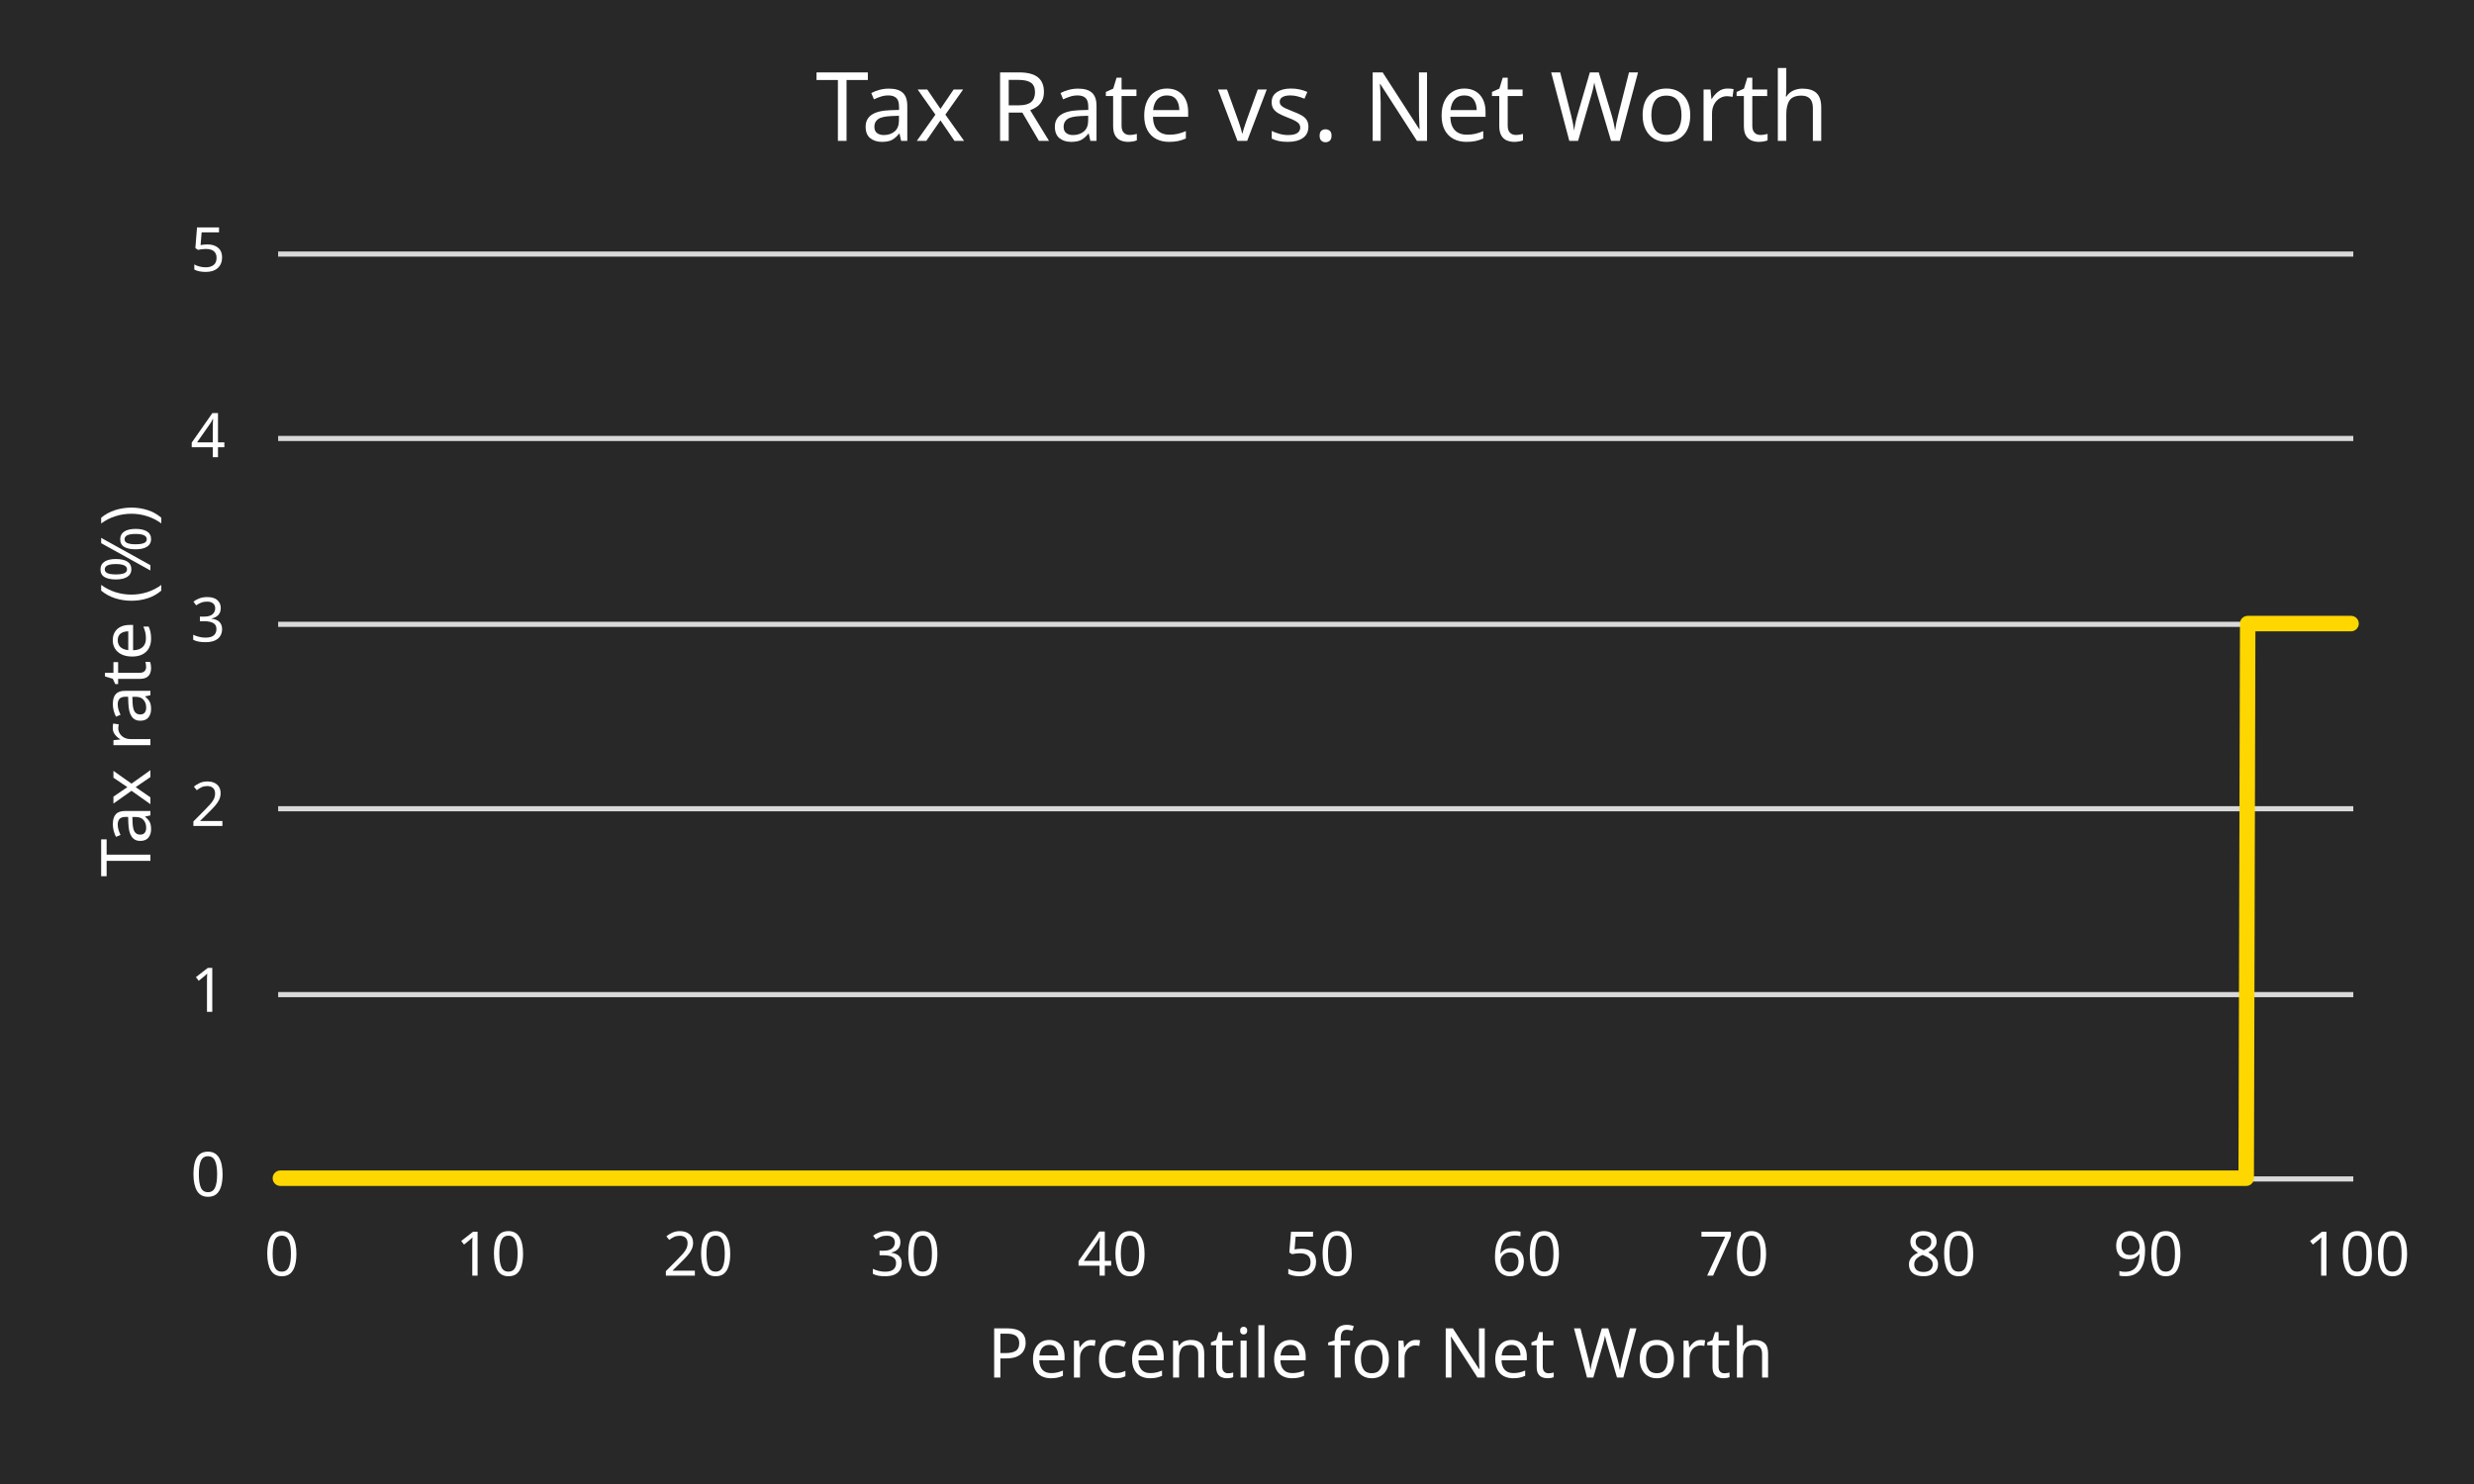
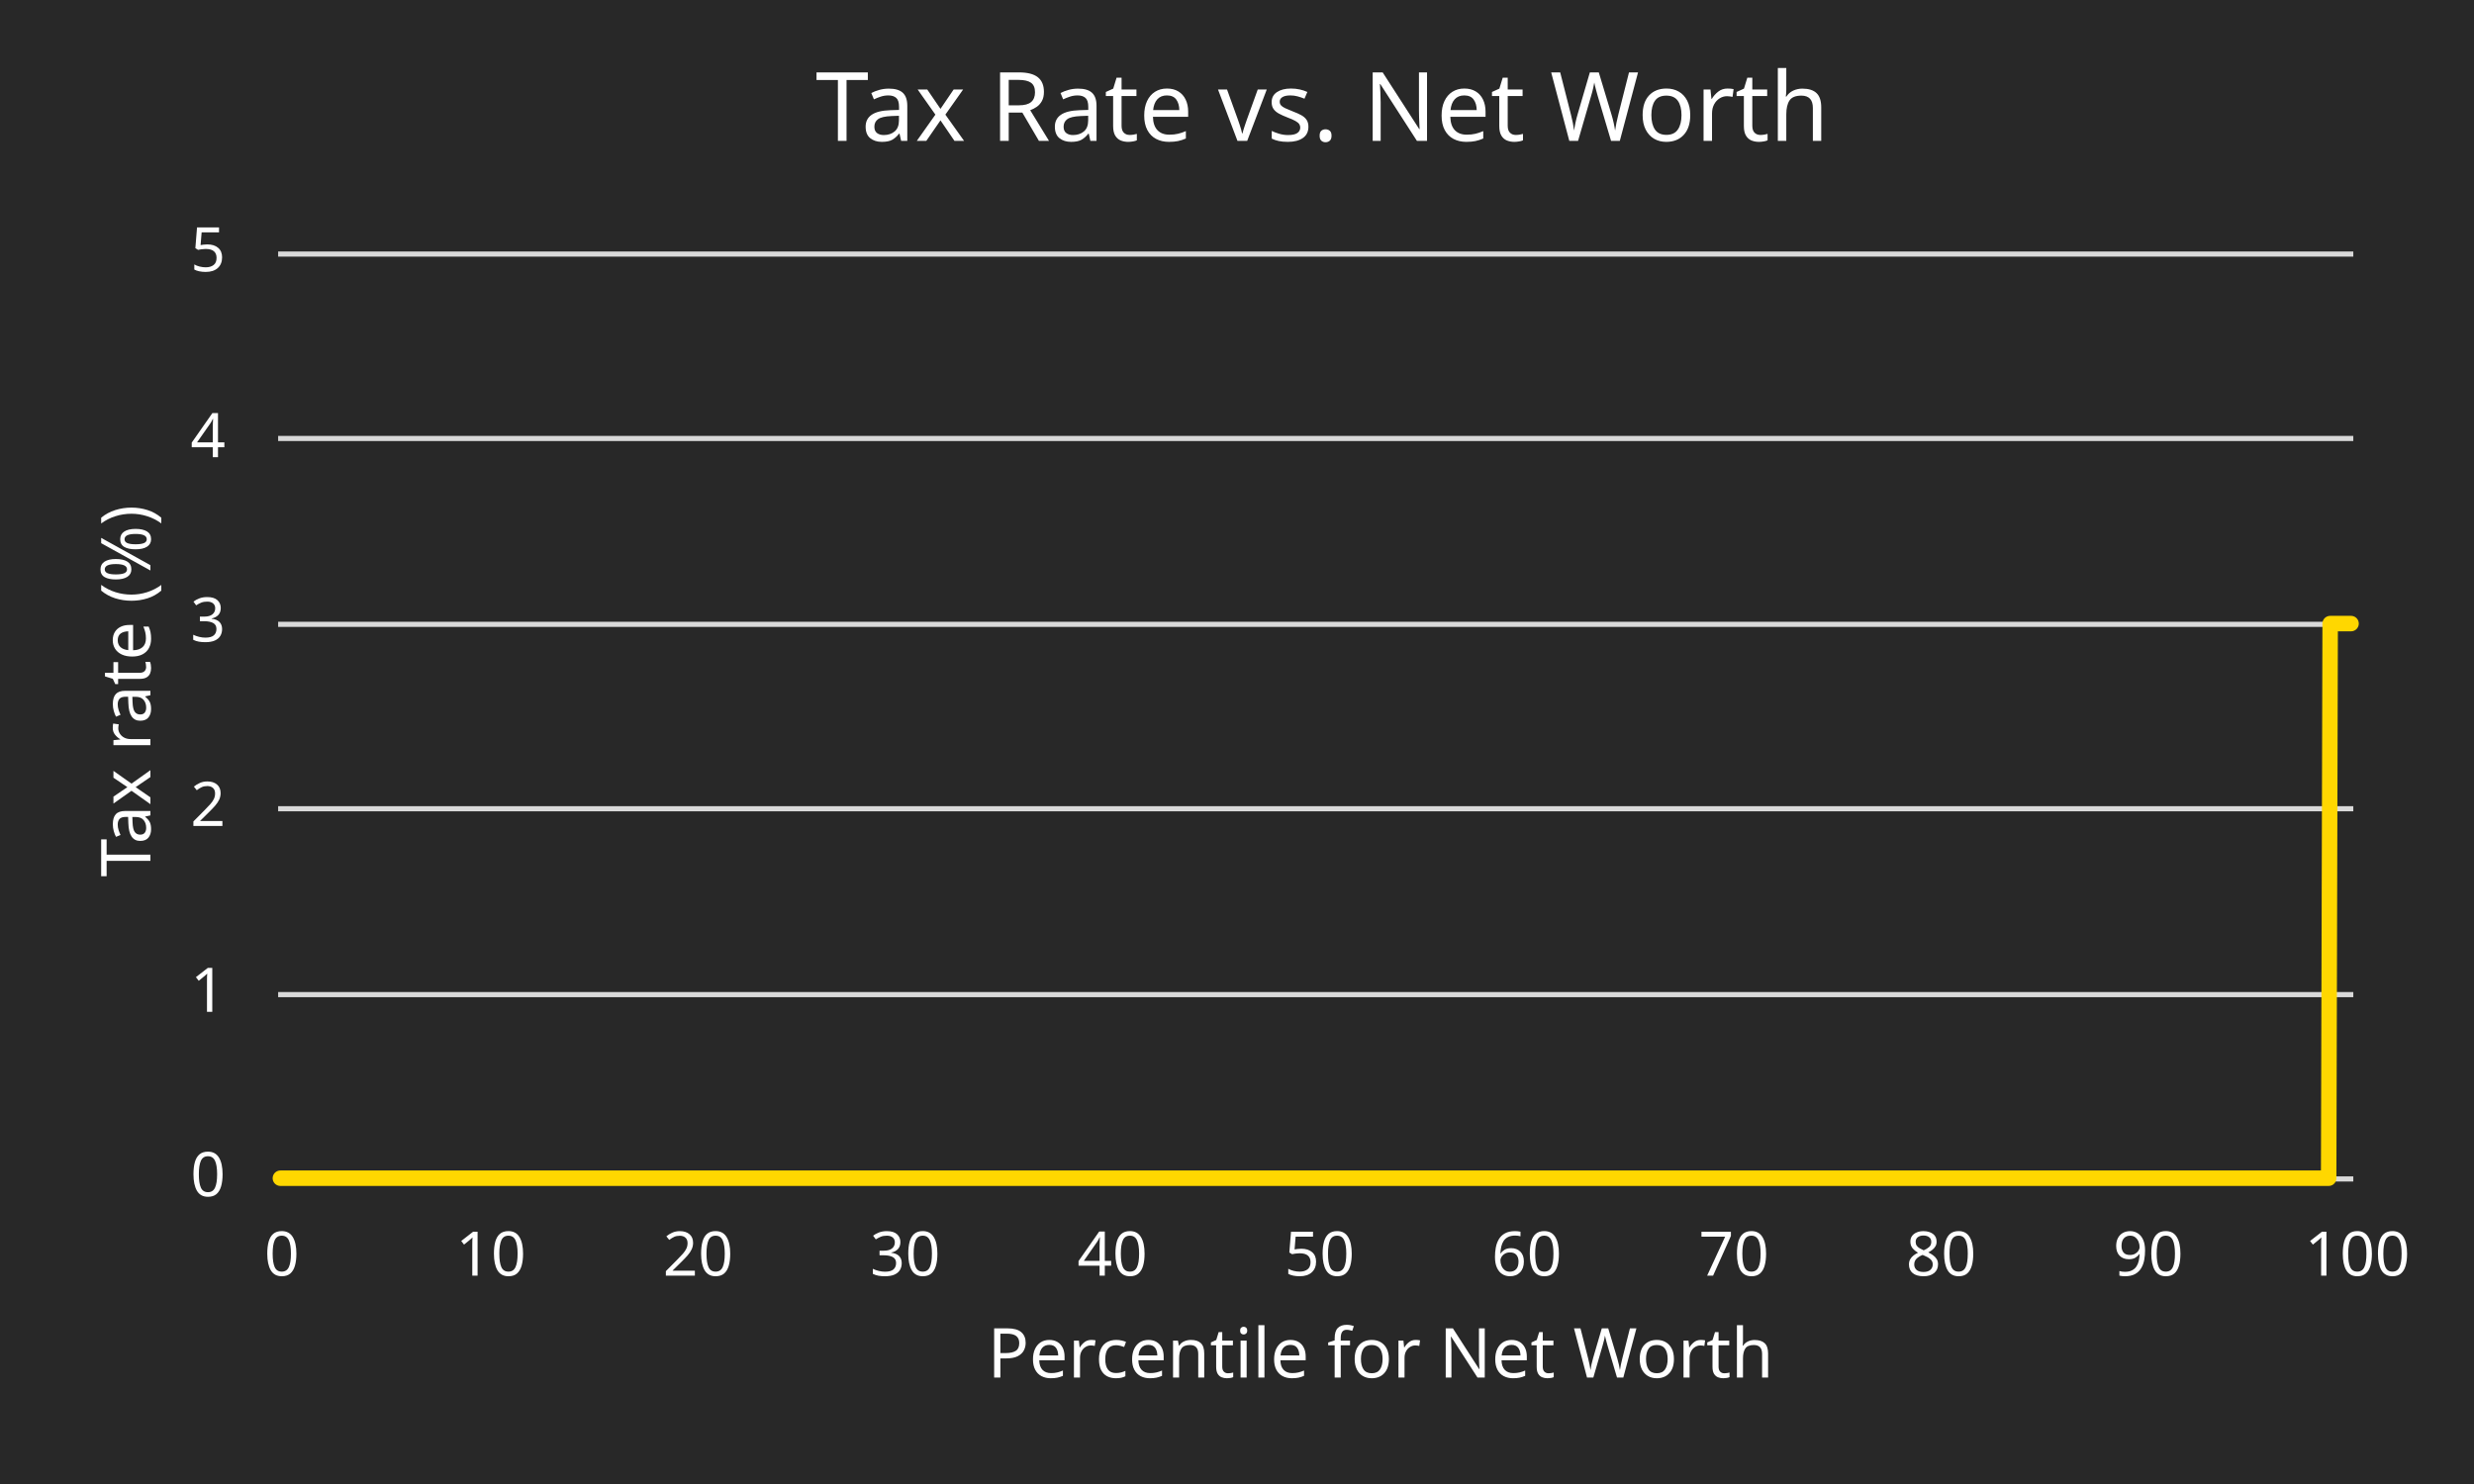
<svg xmlns="http://www.w3.org/2000/svg" width="1650" height="990" xml:space="preserve" overflow="hidden">
  <defs>
    <clipPath id="clip0">
      <rect x="617" y="174" width="1650" height="990" />
    </clipPath>
  </defs>
  <g clip-path="url(#clip0)" transform="translate(-617 -174)">
    <rect x="617" y="174" width="1650" height="990" fill="#282828" />
    <g>
      <path d="M802.5 837.528 2186.5 837.528M802.5 713.524 2186.5 713.524M802.5 590.52 2186.5 590.52M802.5 466.516 2186.5 466.516M802.5 343.5 2186.5 343.5" stroke="#D9D9D9" stroke-width="3.438" stroke-linejoin="round" stroke-miterlimit="10" fill="none" />
    </g>
    <g>
      <path d="M802.5 960.5 2186.5 960.5" stroke="#D9D9D9" stroke-width="3.438" stroke-linejoin="round" stroke-miterlimit="10" fill="none" fill-rule="evenodd" />
    </g>
    <g>
-       <path d="M804 960 805.026 960 806.026 960 808.027 960 809.027 960 811.027 960 812.027 960 813.027 960 815.027 960 816.027 960 817.027 960 819.027 960 820.027 960 822.027 960 823.027 960 824.027 960 826.027 960 827.027 960 829.027 960 830.027 960 831.027 960 833.027 960 834.027 960 835.027 960 837.027 960 838.028 960 840.028 960 841.028 960 842.028 960 844.028 960 845.028 960 846.028 960 848.028 960 849.028 960 851.028 960 852.028 960 853.028 960 855.028 960 856.028 960 858.028 960 859.028 960 860.028 960 862.028 960 863.028 960 864.028 960 866.028 960 867.028 960 869.029 960 870.029 960 871.029 960 873.029 960 874.029 960 876.029 960 877.029 960 878.029 960 880.029 960 881.029 960 882.029 960 884.029 960 885.029 960 887.029 960 888.029 960 889.029 960 891.029 960 892.029 960 893.029 960 895.029 960 896.029 960 898.029 960 899.03 960 900.03 960 902.03 960 903.03 960 905.03 960 906.03 960 907.03 960 909.03 960 910.03 960 911.03 960 913.03 960 914.03 960 916.03 960 917.03 960 918.03 960 920.03 960 921.03 960 922.03 960 924.03 960 925.03 960 927.03 960 928.03 960 929.031 960 931.031 960 932.031 960 934.031 960 935.031 960 936.031 960 938.031 960 939.031 960 940.031 960 942.031 960 943.031 960 945.031 960 946.031 960 947.031 960 949.031 960 950.031 960 951.031 960 953.031 960 954.031 960 956.031 960 957.031 960 958.031 960 960.031 960 961.032 960 963.032 960 964.032 960 965.032 960 967.032 960 968.032 960 969.032 960 971.032 960 972.032 960 974.032 960 975.032 960 976.032 960 978.032 960 979.032 960 981.032 960 982.032 960 983.032 960 985.032 960 986.032 960 987.032 960 989.032 960 990.032 960 992.033 960 993.033 960 994.033 960 996.033 960 997.033 960 998.033 960 1000.03 960 1001.03 960 1003.03 960 1004.03 960 1005.03 960 1007.03 960 1008.03 960 1010.03 960 1011.03 960 1012.03 960 1014.03 960 1015.03 960 1016.03 960 1018.03 960 1019.03 960 1021.03 960 1022.03 960 1023.03 960 1025.03 960 1026.03 960 1027.03 960 1029.03 960 1030.03 960 1032.03 960 1033.03 960 1034.03 960 1036.03 960 1037.03 960 1039.03 960 1040.03 960 1041.03 960 1043.03 960 1044.03 960 1045.03 960 1047.03 960 1048.03 960 1050.03 960 1051.03 960 1052.03 960 1054.03 960 1055.03 960 1057.03 960 1058.03 960 1059.03 960 1061.03 960 1062.03 960 1063.03 960 1065.03 960 1066.04 960 1068.04 960 1069.04 960 1070.04 960 1072.04 960 1073.04 960 1074.04 960 1076.04 960 1077.04 960 1079.04 960 1080.04 960 1081.04 960 1083.04 960 1084.04 960 1086.04 960 1087.04 960 1088.04 960 1090.04 960 1091.04 960 1092.04 960 1094.04 960 1095.04 960 1097.04 960 1098.04 960 1099.04 960 1101.04 960 1102.04 960 1103.04 960 1105.04 960 1106.04 960 1108.04 960 1109.04 960 1110.04 960 1112.04 960 1113.04 960 1115.04 960 1116.04 960 1117.04 960 1119.04 960 1120.04 960 1121.04 960 1123.04 960 1124.04 960 1126.04 960 1127.04 960 1128.04 960 1130.04 960 1131.04 960 1132.04 960 1134.04 960 1135.04 960 1137.04 960 1138.04 960 1139.04 960 1141.04 960 1142.04 960 1144.04 960 1145.04 960 1146.04 960 1148.04 960 1149.04 960 1150.04 960 1152.04 960 1153.04 960 1155.04 960 1156.04 960 1157.04 960 1159.04 960 1160.04 960 1162.04 960 1163.04 960 1164.04 960 1166.04 960 1167.04 960 1168.04 960 1170.04 960 1171.04 960 1173.04 960 1174.04 960 1175.04 960 1177.04 960 1178.04 960 1179.04 960 1181.04 960 1182.04 960 1184.04 960 1185.04 960 1186.04 960 1188.04 960 1189.04 960 1191.04 960 1192.04 960 1193.04 960 1195.04 960 1196.04 960 1197.04 960 1199.04 960 1200.04 960 1202.04 960 1203.04 960 1204.04 960 1206.04 960 1207.04 960 1208.04 960 1210.04 960 1211.04 960 1213.04 960 1214.04 960 1215.04 960 1217.04 960 1218.04 960 1220.04 960 1221.04 960 1222.04 960 1224.04 960 1225.04 960 1226.04 960 1228.04 960 1229.04 960 1231.04 960 1232.04 960 1233.04 960 1235.04 960 1236.04 960 1237.04 960 1239.04 960 1240.04 960 1242.04 960 1243.04 960 1244.04 960 1246.04 960 1247.04 960 1249.04 960 1250.04 960 1251.04 960 1253.04 960 1254.04 960 1255.04 960 1257.04 960 1258.04 960 1260.04 960 1261.04 960 1262.04 960 1264.04 960 1265.04 960 1267.04 960 1268.04 960 1269.04 960 1271.04 960 1272.04 960 1273.04 960 1275.04 960 1276.04 960 1278.04 960 1279.04 960 1280.04 960 1282.04 960 1283.04 960 1284.04 960 1286.04 960 1287.04 960 1289.04 960 1290.04 960 1291.04 960 1293.04 960 1294.04 960 1296.04 960 1297.04 960 1298.04 960 1300.04 960 1301.04 960 1302.04 960 1304.04 960 1305.04 960 1307.04 960 1308.04 960 1309.04 960 1311.04 960 1312.04 960 1313.04 960 1315.04 960 1316.04 960 1318.04 960 1319.04 960 1320.04 960 1322.04 960 1323.04 960 1325.04 960 1326.04 960 1327.04 960 1329.04 960 1330.04 960 1331.04 960 1333.04 960 1334.04 960 1336.04 960 1337.04 960 1338.04 960 1340.04 960 1341.04 960 1343.04 960 1344.04 960 1345.04 960 1347.04 960 1348.04 960 1349.04 960 1351.04 960 1352.04 960 1354.04 960 1355.04 960 1356.04 960 1358.04 960 1359.04 960 1360.04 960 1362.04 960 1363.04 960 1365.04 960 1366.04 960 1367.04 960 1369.04 960 1370.04 960 1372.05 960 1373.05 960 1374.05 960 1376.05 960 1377.05 960 1378.05 960 1380.05 960 1381.05 960 1383.05 960 1384.05 960 1385.05 960 1387.05 960 1388.05 960 1389.05 960 1391.05 960 1392.05 960 1394.05 960 1395.05 960 1396.05 960 1398.05 960 1399.05 960 1401.05 960 1402.05 960 1403.05 960 1405.05 960 1406.05 960 1407.05 960 1409.05 960 1410.05 960 1412.05 960 1413.05 960 1414.05 960 1416.05 960 1417.05 960 1418.05 960 1420.05 960 1421.05 960 1423.05 960 1424.05 960 1425.05 960 1427.05 960 1428.05 960 1430.05 960 1431.05 960 1432.05 960 1434.05 960 1435.05 960 1436.05 960 1438.05 960 1439.05 960 1441.05 960 1442.05 960 1443.05 960 1445.05 960 1446.05 960 1448.05 960 1449.05 960 1450.05 960 1452.05 960 1453.05 960 1454.05 960 1456.05 960 1457.05 960 1459.05 960 1460.05 960 1461.05 960 1463.05 960 1464.05 960 1465.05 960 1467.05 960 1468.05 960 1470.05 960 1471.05 960 1472.05 960 1474.05 960 1475.05 960 1477.05 960 1478.05 960 1479.05 960 1481.05 960 1482.05 960 1483.05 960 1485.05 960 1486.05 960 1488.05 960 1489.05 960 1490.05 960 1492.05 960 1493.05 960 1494.05 960 1496.05 960 1497.05 960 1499.05 960 1500.05 960 1501.05 960 1503.05 960 1504.05 960 1506.05 960 1507.05 960 1508.05 960 1510.05 960 1511.05 960 1512.05 960 1514.05 960 1515.05 960 1517.05 960 1518.05 960 1519.05 960 1521.05 960 1522.05 960 1523.05 960 1525.05 960 1526.05 960 1528.05 960 1529.05 960 1530.05 960 1532.05 960 1533.05 960 1535.05 960 1536.05 960 1537.05 960 1539.05 960 1540.05 960 1541.05 960 1543.05 960 1544.05 960 1546.05 960 1547.05 960 1548.05 960 1550.05 960 1551.05 960 1553.05 960 1554.05 960 1555.05 960 1557.05 960 1558.05 960 1559.05 960 1561.05 960 1562.05 960 1564.05 960 1565.05 960 1566.05 960 1568.05 960 1569.05 960 1570.05 960 1572.05 960 1573.05 960 1575.05 960 1576.05 960 1577.05 960 1579.05 960 1580.05 960 1582.05 960 1583.05 960 1584.05 960 1586.05 960 1587.05 960 1588.05 960 1590.05 960 1591.05 960 1593.05 960 1594.05 960 1595.05 960 1597.05 960 1598.05 960 1599.05 960 1601.05 960 1602.05 960 1604.05 960 1605.05 960 1606.05 960 1608.05 960 1609.05 960 1611.05 960 1612.05 960 1613.05 960 1615.05 960 1616.05 960 1617.05 960 1619.05 960 1620.05 960 1622.05 960 1623.05 960 1624.05 960 1626.05 960 1627.05 960 1629.05 960 1630.05 960 1631.05 960 1633.05 960 1634.05 960 1635.05 960 1637.05 960 1638.05 960 1640.05 960 1641.05 960 1642.05 960 1644.05 960 1645.05 960 1646.05 960 1648.05 960 1649.05 960 1651.05 960 1652.05 960 1653.05 960 1655.05 960 1656.05 960 1658.05 960 1659.05 960 1660.05 960 1662.05 960 1663.05 960 1664.05 960 1666.05 960 1667.05 960 1669.05 960 1670.05 960 1671.05 960 1673.05 960 1674.05 960 1675.05 960 1677.06 960 1678.06 960 1680.06 960 1681.06 960 1682.06 960 1684.06 960 1685.06 960 1687.06 960 1688.06 960 1689.06 960 1691.06 960 1692.06 960 1693.06 960 1695.06 960 1696.06 960 1698.06 960 1699.06 960 1700.06 960 1702.06 960 1703.06 960 1704.06 960 1706.06 960 1707.06 960 1709.06 960 1710.06 960 1711.06 960 1713.06 960 1714.06 960 1716.06 960 1717.06 960 1718.06 960 1720.06 960 1721.06 960 1722.06 960 1724.06 960 1725.06 960 1727.06 960 1728.06 960 1729.06 960 1731.06 960 1732.06 960 1734.06 960 1735.06 960 1736.06 960 1738.06 960 1739.06 960 1740.06 960 1742.06 960 1743.06 960 1745.06 960 1746.06 960 1747.06 960 1749.06 960 1750.06 960 1751.06 960 1753.06 960 1754.06 960 1756.06 960 1757.06 960 1758.06 960 1760.06 960 1761.06 960 1763.06 960 1764.06 960 1765.06 960 1767.06 960 1768.06 960 1769.06 960 1771.06 960 1772.06 960 1774.06 960 1775.06 960 1776.06 960 1778.06 960 1779.06 960 1780.06 960 1782.06 960 1783.06 960 1785.06 960 1786.06 960 1787.06 960 1789.06 960 1790.06 960 1792.06 960 1793.06 960 1794.06 960 1796.06 960 1797.06 960 1798.06 960 1800.06 960 1801.06 960 1803.06 960 1804.06 960 1805.06 960 1807.06 960 1808.06 960 1809.06 960 1811.06 960 1812.06 960 1814.06 960 1815.06 960 1816.06 960 1818.06 960 1819.06 960 1821.06 960 1822.06 960 1823.06 960 1825.06 960 1826.06 960 1827.06 960 1829.06 960 1830.06 960 1832.06 960 1833.06 960 1834.06 960 1836.06 960 1837.06 960 1839.06 960 1840.06 960 1841.06 960 1843.06 960 1844.06 960 1845.06 960 1847.06 960 1848.06 960 1850.06 960 1851.06 960 1852.06 960 1854.06 960 1855.06 960 1856.06 960 1858.06 960 1859.06 960 1861.06 960 1862.06 960 1863.06 960 1865.06 960 1866.06 960 1868.06 960 1869.06 960 1870.06 960 1872.06 960 1873.06 960 1874.06 960 1876.06 960 1877.06 960 1879.06 960 1880.06 960 1881.06 960 1883.06 960 1884.06 960 1885.06 960 1887.06 960 1888.06 960 1890.06 960 1891.06 960 1892.06 960 1894.06 960 1895.06 960 1897.06 960 1898.06 960 1899.06 960 1901.06 960 1902.06 960 1903.06 960 1905.06 960 1906.06 960 1908.06 960 1909.06 960 1910.06 960 1912.06 960 1913.06 960 1915.06 960 1916.06 960 1917.06 960 1919.06 960 1920.06 960 1921.06 960 1923.06 960 1924.06 960 1926.06 960 1927.06 960 1928.06 960 1930.06 960 1931.06 960 1932.06 960 1934.06 960 1935.06 960 1937.06 960 1938.06 960 1939.06 960 1941.06 960 1942.06 960 1944.06 960 1945.06 960 1946.06 960 1948.06 960 1949.06 960 1950.06 960 1952.06 960 1953.06 960 1955.06 960 1956.06 960 1957.06 960 1959.06 960 1960.06 960 1961.06 960 1963.06 960 1964.06 960 1966.06 960 1967.06 960 1968.06 960 1970.06 960 1971.06 960 1973.06 960 1974.06 960 1975.06 960 1977.06 960 1978.06 960 1979.06 960 1981.06 960 1982.06 960 1984.07 960 1985.07 960 1986.07 960 1988.07 960 1989.07 960 1990.07 960 1992.07 960 1993.07 960 1995.07 960 1996.07 960 1997.07 960 1999.07 960 2000.07 960 2002.07 960 2003.07 960 2004.07 960 2006.07 960 2007.07 960 2008.07 960 2010.07 960 2011.07 960 2013.07 960 2014.07 960 2015.07 960 2017.07 960 2018.07 960 2020.07 960 2021.07 960 2022.07 960 2024.07 960 2025.07 960 2026.07 960 2028.07 960 2029.07 960 2031.07 960 2032.07 960 2033.07 960 2035.07 960 2036.07 960 2037.07 960 2039.07 960 2040.07 960 2042.07 960 2043.07 960 2044.07 960 2046.07 960 2047.07 960 2049.07 960 2050.07 960 2051.07 960 2053.07 960 2054.07 960 2055.07 960 2057.07 960 2058.07 960 2060.07 960 2061.07 960 2062.07 960 2064.07 960 2065.07 960 2066.07 960 2068.07 960 2069.07 960 2071.07 960 2072.07 960 2073.07 960 2075.07 960 2076.07 960 2078.07 960 2079.07 960 2080.07 960 2082.07 960 2083.07 960 2084.07 960 2086.07 960 2087.07 960 2089.07 960 2090.07 960 2091.07 960 2093.07 960 2094.07 960 2095.07 960 2097.07 960 2098.07 960 2100.07 960 2101.07 960 2102.07 960 2104.07 960 2105.07 960 2107.07 960 2108.07 960 2109.07 960 2111.07 960 2112.07 960 2113.07 960 2115.07 960 2116.07 590 2118.07 590 2119.07 590 2120.07 590 2122.07 590 2123.07 590 2125.07 590 2126.07 590 2127.07 590 2129.07 590 2130.07 590 2131.07 590 2133.07 590 2134.07 590 2136.07 590 2137.07 590 2138.07 590 2140.07 590 2141.07 590 2142.07 590 2144.07 590 2145.07 590 2147.07 590 2148.07 590 2149.07 590 2151.07 590 2152.07 590 2154.07 590 2155.07 590 2156.07 590 2158.07 590 2159.07 590 2160.07 590 2162.07 590 2163.07 590 2165.07 590 2166.07 590 2167.07 590 2169.07 590 2170.07 590 2171.07 590 2173.07 590 2174.07 590 2176.07 590 2177.07 590 2178.07 590 2180.07 590 2181.07 590 2183.07 590 2184.07 590 2185 590" stroke="#FFD700" stroke-width="10.312" stroke-linecap="round" stroke-linejoin="round" stroke-miterlimit="10" fill="none" />
+       <path d="M804 960 805.026 960 806.026 960 808.027 960 809.027 960 811.027 960 812.027 960 813.027 960 815.027 960 816.027 960 817.027 960 819.027 960 820.027 960 822.027 960 823.027 960 824.027 960 826.027 960 827.027 960 829.027 960 830.027 960 831.027 960 833.027 960 834.027 960 835.027 960 837.027 960 838.028 960 840.028 960 841.028 960 842.028 960 844.028 960 845.028 960 846.028 960 848.028 960 849.028 960 851.028 960 852.028 960 853.028 960 855.028 960 856.028 960 858.028 960 859.028 960 860.028 960 862.028 960 863.028 960 864.028 960 866.028 960 867.028 960 869.029 960 870.029 960 871.029 960 873.029 960 874.029 960 876.029 960 877.029 960 878.029 960 880.029 960 881.029 960 882.029 960 884.029 960 885.029 960 887.029 960 888.029 960 889.029 960 891.029 960 892.029 960 893.029 960 895.029 960 896.029 960 898.029 960 899.03 960 900.03 960 902.03 960 903.03 960 905.03 960 906.03 960 907.03 960 909.03 960 910.03 960 911.03 960 913.03 960 914.03 960 916.03 960 917.03 960 918.03 960 920.03 960 921.03 960 922.03 960 924.03 960 925.03 960 927.03 960 928.03 960 929.031 960 931.031 960 932.031 960 934.031 960 935.031 960 936.031 960 938.031 960 939.031 960 940.031 960 942.031 960 943.031 960 945.031 960 946.031 960 947.031 960 949.031 960 950.031 960 951.031 960 953.031 960 954.031 960 956.031 960 957.031 960 958.031 960 960.031 960 961.032 960 963.032 960 964.032 960 965.032 960 967.032 960 968.032 960 969.032 960 971.032 960 972.032 960 974.032 960 975.032 960 976.032 960 978.032 960 979.032 960 981.032 960 982.032 960 983.032 960 985.032 960 986.032 960 987.032 960 989.032 960 990.032 960 992.033 960 993.033 960 994.033 960 996.033 960 997.033 960 998.033 960 1000.03 960 1001.03 960 1003.03 960 1004.03 960 1005.03 960 1007.03 960 1008.03 960 1010.03 960 1011.03 960 1012.03 960 1014.03 960 1015.03 960 1016.03 960 1018.03 960 1019.03 960 1021.03 960 1022.03 960 1023.03 960 1025.03 960 1026.03 960 1027.03 960 1029.03 960 1030.03 960 1032.03 960 1033.03 960 1034.03 960 1036.03 960 1037.03 960 1039.03 960 1040.03 960 1041.03 960 1043.03 960 1044.03 960 1045.03 960 1047.03 960 1048.03 960 1050.03 960 1051.03 960 1052.03 960 1054.03 960 1055.03 960 1057.03 960 1058.03 960 1059.03 960 1061.03 960 1062.03 960 1063.03 960 1065.03 960 1066.04 960 1068.04 960 1069.04 960 1070.04 960 1072.04 960 1073.04 960 1074.04 960 1076.04 960 1077.04 960 1079.04 960 1080.04 960 1081.04 960 1083.04 960 1084.04 960 1086.04 960 1087.04 960 1088.04 960 1090.04 960 1091.04 960 1092.04 960 1094.04 960 1095.04 960 1097.04 960 1098.04 960 1099.04 960 1101.04 960 1102.04 960 1103.04 960 1105.04 960 1106.04 960 1108.04 960 1109.04 960 1110.04 960 1112.04 960 1113.04 960 1115.04 960 1116.04 960 1117.04 960 1119.04 960 1120.04 960 1121.04 960 1123.04 960 1124.04 960 1126.04 960 1127.04 960 1128.04 960 1130.04 960 1131.04 960 1132.04 960 1134.04 960 1135.04 960 1137.04 960 1138.04 960 1139.04 960 1141.04 960 1142.04 960 1144.04 960 1145.04 960 1146.04 960 1148.04 960 1149.04 960 1150.04 960 1152.04 960 1153.04 960 1155.04 960 1156.04 960 1157.04 960 1159.04 960 1160.04 960 1162.04 960 1163.04 960 1164.04 960 1166.04 960 1167.04 960 1168.04 960 1170.04 960 1171.04 960 1173.04 960 1174.04 960 1175.04 960 1177.04 960 1178.04 960 1179.04 960 1181.04 960 1182.04 960 1184.04 960 1185.04 960 1186.04 960 1188.04 960 1189.04 960 1191.04 960 1192.04 960 1193.04 960 1195.04 960 1196.04 960 1197.04 960 1199.04 960 1200.04 960 1202.04 960 1203.04 960 1204.04 960 1206.04 960 1207.04 960 1208.04 960 1210.04 960 1211.04 960 1213.04 960 1214.04 960 1215.04 960 1217.04 960 1218.04 960 1220.04 960 1221.04 960 1222.04 960 1224.04 960 1225.04 960 1226.04 960 1228.04 960 1229.04 960 1231.04 960 1232.04 960 1233.04 960 1235.04 960 1236.04 960 1237.04 960 1239.04 960 1240.04 960 1242.04 960 1243.04 960 1244.04 960 1246.04 960 1247.04 960 1249.04 960 1250.04 960 1251.04 960 1253.04 960 1254.04 960 1255.04 960 1257.04 960 1258.04 960 1260.04 960 1261.04 960 1262.04 960 1264.04 960 1265.04 960 1267.04 960 1268.04 960 1269.04 960 1271.04 960 1272.04 960 1273.04 960 1275.04 960 1276.04 960 1278.04 960 1279.04 960 1280.04 960 1282.04 960 1283.04 960 1284.04 960 1286.04 960 1287.04 960 1289.04 960 1290.04 960 1291.04 960 1293.04 960 1294.04 960 1296.04 960 1297.04 960 1298.04 960 1300.04 960 1301.04 960 1302.04 960 1304.04 960 1305.04 960 1307.04 960 1308.04 960 1309.04 960 1311.04 960 1312.04 960 1313.04 960 1315.04 960 1316.04 960 1318.04 960 1319.04 960 1320.04 960 1322.04 960 1323.04 960 1325.04 960 1326.04 960 1327.04 960 1329.04 960 1330.04 960 1331.04 960 1333.04 960 1334.04 960 1336.04 960 1337.04 960 1338.04 960 1340.04 960 1341.04 960 1343.04 960 1344.04 960 1345.04 960 1347.04 960 1348.04 960 1349.04 960 1351.04 960 1352.04 960 1354.04 960 1355.04 960 1356.04 960 1358.04 960 1359.04 960 1360.04 960 1362.04 960 1363.04 960 1365.04 960 1366.04 960 1367.04 960 1369.04 960 1370.04 960 1372.05 960 1373.05 960 1374.05 960 1376.05 960 1377.05 960 1378.05 960 1380.05 960 1381.05 960 1383.05 960 1384.05 960 1385.05 960 1387.05 960 1388.05 960 1389.05 960 1391.05 960 1392.05 960 1394.05 960 1395.05 960 1396.05 960 1398.05 960 1399.05 960 1401.05 960 1402.05 960 1403.05 960 1405.05 960 1406.05 960 1407.05 960 1409.05 960 1410.05 960 1412.05 960 1413.05 960 1414.05 960 1416.05 960 1417.05 960 1418.05 960 1420.05 960 1421.05 960 1423.05 960 1424.05 960 1425.05 960 1427.05 960 1428.05 960 1430.05 960 1431.05 960 1432.05 960 1434.05 960 1435.05 960 1436.05 960 1438.05 960 1439.05 960 1441.05 960 1442.05 960 1443.05 960 1445.05 960 1446.05 960 1448.05 960 1449.05 960 1450.05 960 1452.05 960 1453.05 960 1454.05 960 1456.05 960 1457.05 960 1459.05 960 1460.05 960 1461.05 960 1463.05 960 1464.05 960 1465.05 960 1467.05 960 1468.05 960 1470.05 960 1471.05 960 1472.05 960 1474.05 960 1475.05 960 1477.05 960 1478.05 960 1479.05 960 1481.05 960 1482.05 960 1483.05 960 1485.05 960 1486.05 960 1488.05 960 1489.05 960 1490.05 960 1492.05 960 1493.05 960 1494.05 960 1496.05 960 1497.05 960 1499.05 960 1500.05 960 1501.05 960 1503.05 960 1504.05 960 1506.05 960 1507.05 960 1508.05 960 1510.05 960 1511.05 960 1512.05 960 1514.05 960 1515.05 960 1517.05 960 1518.05 960 1519.05 960 1521.05 960 1522.05 960 1523.05 960 1525.05 960 1526.05 960 1528.05 960 1529.05 960 1530.05 960 1532.05 960 1533.05 960 1535.05 960 1536.05 960 1537.05 960 1539.05 960 1540.05 960 1541.05 960 1543.05 960 1544.05 960 1546.05 960 1547.05 960 1548.05 960 1550.05 960 1551.05 960 1553.05 960 1554.05 960 1555.05 960 1557.05 960 1558.05 960 1559.05 960 1561.05 960 1562.05 960 1564.05 960 1565.05 960 1566.05 960 1568.05 960 1569.05 960 1570.05 960 1572.05 960 1573.05 960 1575.05 960 1576.05 960 1577.05 960 1579.05 960 1580.05 960 1582.05 960 1583.05 960 1584.05 960 1586.05 960 1587.05 960 1588.05 960 1590.05 960 1591.05 960 1593.05 960 1594.05 960 1595.05 960 1597.05 960 1598.05 960 1599.05 960 1601.05 960 1602.05 960 1604.05 960 1605.05 960 1606.05 960 1608.05 960 1609.05 960 1611.05 960 1612.05 960 1613.05 960 1615.05 960 1616.05 960 1617.05 960 1619.05 960 1620.05 960 1622.05 960 1623.05 960 1624.05 960 1626.05 960 1627.05 960 1629.05 960 1630.05 960 1631.05 960 1633.05 960 1634.05 960 1635.05 960 1637.05 960 1638.05 960 1640.05 960 1641.05 960 1642.05 960 1644.05 960 1645.05 960 1646.05 960 1648.05 960 1649.05 960 1651.05 960 1652.05 960 1653.05 960 1655.05 960 1656.05 960 1658.05 960 1659.05 960 1660.05 960 1662.05 960 1663.05 960 1664.05 960 1666.05 960 1667.05 960 1669.05 960 1670.05 960 1671.05 960 1673.05 960 1674.05 960 1675.05 960 1677.06 960 1678.06 960 1680.06 960 1681.06 960 1682.06 960 1684.06 960 1685.06 960 1687.06 960 1688.06 960 1689.06 960 1691.06 960 1692.06 960 1693.06 960 1695.06 960 1696.06 960 1698.06 960 1699.06 960 1700.06 960 1702.06 960 1703.06 960 1704.06 960 1706.06 960 1707.06 960 1709.06 960 1710.06 960 1711.06 960 1713.06 960 1714.06 960 1716.06 960 1717.06 960 1718.06 960 1720.06 960 1721.06 960 1722.06 960 1724.06 960 1725.06 960 1727.06 960 1728.06 960 1729.06 960 1731.06 960 1732.06 960 1734.06 960 1735.06 960 1736.06 960 1738.06 960 1739.06 960 1740.06 960 1742.06 960 1743.06 960 1745.06 960 1746.06 960 1747.06 960 1749.06 960 1750.06 960 1751.06 960 1753.06 960 1754.06 960 1756.06 960 1757.06 960 1758.06 960 1760.06 960 1761.06 960 1763.06 960 1764.06 960 1765.06 960 1767.06 960 1768.06 960 1769.06 960 1771.06 960 1772.06 960 1774.06 960 1775.06 960 1776.06 960 1778.06 960 1779.06 960 1780.06 960 1782.06 960 1783.06 960 1785.06 960 1786.06 960 1787.06 960 1789.06 960 1790.06 960 1792.06 960 1793.06 960 1794.06 960 1796.06 960 1797.06 960 1798.06 960 1800.06 960 1801.06 960 1803.06 960 1804.06 960 1805.06 960 1807.06 960 1808.06 960 1809.06 960 1811.06 960 1812.06 960 1814.06 960 1815.06 960 1816.06 960 1818.06 960 1819.06 960 1821.06 960 1822.06 960 1823.06 960 1825.06 960 1826.06 960 1827.06 960 1829.06 960 1830.06 960 1832.06 960 1833.06 960 1834.06 960 1836.06 960 1837.06 960 1839.06 960 1840.06 960 1841.06 960 1843.06 960 1844.06 960 1845.06 960 1847.06 960 1848.06 960 1850.06 960 1851.06 960 1852.06 960 1854.06 960 1855.06 960 1856.06 960 1858.06 960 1859.06 960 1861.06 960 1862.06 960 1863.06 960 1865.06 960 1866.06 960 1868.06 960 1869.06 960 1870.06 960 1872.06 960 1873.06 960 1874.06 960 1876.06 960 1877.06 960 1879.06 960 1880.06 960 1881.06 960 1883.06 960 1884.06 960 1885.06 960 1887.06 960 1888.06 960 1890.06 960 1891.06 960 1892.06 960 1894.06 960 1895.06 960 1897.06 960 1898.06 960 1899.06 960 1901.06 960 1902.06 960 1903.06 960 1905.06 960 1906.06 960 1908.06 960 1909.06 960 1910.06 960 1912.06 960 1913.06 960 1915.06 960 1916.06 960 1917.06 960 1919.06 960 1920.06 960 1921.06 960 1923.06 960 1924.06 960 1926.06 960 1927.06 960 1928.06 960 1930.06 960 1931.06 960 1932.06 960 1934.06 960 1935.06 960 1937.06 960 1938.06 960 1939.06 960 1941.06 960 1942.06 960 1944.06 960 1945.06 960 1946.06 960 1948.06 960 1949.06 960 1950.06 960 1952.06 960 1953.06 960 1955.06 960 1956.06 960 1957.06 960 1959.06 960 1960.06 960 1961.06 960 1963.06 960 1964.06 960 1966.06 960 1967.06 960 1968.06 960 1970.06 960 1971.06 960 1973.06 960 1974.06 960 1975.06 960 1977.06 960 1978.06 960 1979.06 960 1981.06 960 1982.06 960 1984.07 960 1985.07 960 1986.07 960 1988.07 960 1989.07 960 1990.07 960 1992.07 960 1993.07 960 1995.07 960 1996.07 960 1997.07 960 1999.07 960 2000.07 960 2002.07 960 2003.07 960 2004.07 960 2006.07 960 2007.07 960 2008.07 960 2010.07 960 2011.07 960 2013.07 960 2014.07 960 2015.07 960 2017.07 960 2018.07 960 2020.07 960 2021.07 960 2022.07 960 2024.07 960 2025.07 960 2026.07 960 2028.07 960 2029.07 960 2031.07 960 2032.07 960 2033.07 960 2035.07 960 2036.07 960 2037.07 960 2039.07 960 2040.07 960 2042.07 960 2043.07 960 2044.07 960 2046.07 960 2047.07 960 2049.07 960 2050.07 960 2051.07 960 2053.07 960 2054.07 960 2055.07 960 2057.07 960 2058.07 960 2060.07 960 2061.07 960 2062.07 960 2064.07 960 2065.07 960 2066.07 960 2068.07 960 2069.07 960 2071.07 960 2072.07 960 2073.07 960 2075.07 960 2076.07 960 2078.07 960 2079.07 960 2080.07 960 2082.07 960 2083.07 960 2084.07 960 2086.07 960 2087.07 960 2089.07 960 2090.07 960 2091.07 960 2093.07 960 2094.07 960 2095.07 960 2097.07 960 2098.07 960 2100.07 960 2101.07 960 2102.07 960 2104.07 960 2105.07 960 2107.07 960 2108.07 960 2109.07 960 2111.07 960 2112.07 960 2113.07 960 2115.07 960 2116.07 960 2118.07 960 2119.07 960 2120.07 960 2122.07 960 2123.07 960 2125.07 960 2126.07 960 2127.07 960 2129.07 960 2130.07 960 2131.07 960 2133.07 960 2134.07 960 2136.07 960 2137.07 960 2138.07 960 2140.07 960 2141.07 960 2142.07 960 2144.07 960 2145.07 960 2147.07 960 2148.07 960 2149.07 960 2151.07 960 2152.07 960 2154.07 960 2155.07 960 2156.07 960 2158.07 960 2159.07 960 2160.07 960 2162.07 960 2163.07 960 2165.07 960 2166.07 960 2167.07 960 2169.07 960 2170.07 960 2171.07 590 2173.07 590 2174.07 590 2176.07 590 2177.07 590 2178.07 590 2180.07 590 2181.07 590 2183.07 590 2184.07 590 2185 590" stroke="#FFD700" stroke-width="10.312" stroke-linecap="round" stroke-linejoin="round" stroke-miterlimit="10" fill="none" />
    </g>
    <g>
      <text fill="#FFFFFF" font-family="Aptos Narrow,Aptos Narrow_MSFontService,sans-serif" font-weight="400" font-stretch="semi-condensed" font-size="41" transform="matrix(1 0 0 1 744.012 972)">0</text>
    </g>
    <g>
      <text fill="#FFFFFF" font-family="Aptos Narrow,Aptos Narrow_MSFontService,sans-serif" font-weight="400" font-stretch="semi-condensed" font-size="41" transform="matrix(1 0 0 1 744.012 849)">1</text>
    </g>
    <g>
      <text fill="#FFFFFF" font-family="Aptos Narrow,Aptos Narrow_MSFontService,sans-serif" font-weight="400" font-stretch="semi-condensed" font-size="41" transform="matrix(1 0 0 1 744.012 725)">2</text>
    </g>
    <g>
      <text fill="#FFFFFF" font-family="Aptos Narrow,Aptos Narrow_MSFontService,sans-serif" font-weight="400" font-stretch="semi-condensed" font-size="41" transform="matrix(1 0 0 1 744.012 602)">3</text>
    </g>
    <g>
      <text fill="#FFFFFF" font-family="Aptos Narrow,Aptos Narrow_MSFontService,sans-serif" font-weight="400" font-stretch="semi-condensed" font-size="41" transform="matrix(1 0 0 1 744.012 479)">4</text>
    </g>
    <g>
      <text fill="#FFFFFF" font-family="Aptos Narrow,Aptos Narrow_MSFontService,sans-serif" font-weight="400" font-stretch="semi-condensed" font-size="41" transform="matrix(1 0 0 1 744.012 355)">5</text>
    </g>
    <g>
      <text fill="#FFFFFF" font-family="Aptos Narrow,Aptos Narrow_MSFontService,sans-serif" font-weight="400" font-stretch="semi-condensed" font-size="41" transform="matrix(1 0 0 1 793.237 1025)">0</text>
    </g>
    <g>
      <text fill="#FFFFFF" font-family="Aptos Narrow,Aptos Narrow_MSFontService,sans-serif" font-weight="400" font-stretch="semi-condensed" font-size="41" transform="matrix(1 0 0 1 920.955 1025)">10</text>
    </g>
    <g>
      <text fill="#FFFFFF" font-family="Aptos Narrow,Aptos Narrow_MSFontService,sans-serif" font-weight="400" font-stretch="semi-condensed" font-size="41" transform="matrix(1 0 0 1 1059.12 1025)">20</text>
    </g>
    <g>
      <text fill="#FFFFFF" font-family="Aptos Narrow,Aptos Narrow_MSFontService,sans-serif" font-weight="400" font-stretch="semi-condensed" font-size="41" transform="matrix(1 0 0 1 1197.29 1025)">30</text>
    </g>
    <g>
      <text fill="#FFFFFF" font-family="Aptos Narrow,Aptos Narrow_MSFontService,sans-serif" font-weight="400" font-stretch="semi-condensed" font-size="41" transform="matrix(1 0 0 1 1335.46 1025)">40</text>
    </g>
    <g>
      <text fill="#FFFFFF" font-family="Aptos Narrow,Aptos Narrow_MSFontService,sans-serif" font-weight="400" font-stretch="semi-condensed" font-size="41" transform="matrix(1 0 0 1 1473.63 1025)">50</text>
    </g>
    <g>
      <text fill="#FFFFFF" font-family="Aptos Narrow,Aptos Narrow_MSFontService,sans-serif" font-weight="400" font-stretch="semi-condensed" font-size="41" transform="matrix(1 0 0 1 1611.8 1025)">60</text>
    </g>
    <g>
      <text fill="#FFFFFF" font-family="Aptos Narrow,Aptos Narrow_MSFontService,sans-serif" font-weight="400" font-stretch="semi-condensed" font-size="41" transform="matrix(1 0 0 1 1749.97 1025)">70</text>
    </g>
    <g>
      <text fill="#FFFFFF" font-family="Aptos Narrow,Aptos Narrow_MSFontService,sans-serif" font-weight="400" font-stretch="semi-condensed" font-size="41" transform="matrix(1 0 0 1 1888.14 1025)">80</text>
    </g>
    <g>
      <text fill="#FFFFFF" font-family="Aptos Narrow,Aptos Narrow_MSFontService,sans-serif" font-weight="400" font-stretch="semi-condensed" font-size="41" transform="matrix(1 0 0 1 2026.31 1025)">90</text>
    </g>
    <g>
      <text fill="#FFFFFF" font-family="Aptos Narrow,Aptos Narrow_MSFontService,sans-serif" font-weight="400" font-stretch="semi-condensed" font-size="41" transform="matrix(1 0 0 1 2154.02 1025)">100</text>
    </g>
    <g>
      <text fill="#FFFFFF" font-family="Aptos Narrow,Aptos Narrow_MSFontService,sans-serif" font-weight="400" font-stretch="semi-condensed" font-size="46" transform="matrix(6.12323e-17 -1 1 6.12323e-17 717.314 759)">Tax rate (%)</text>
    </g>
    <g>
      <text fill="#FFFFFF" font-family="Aptos Narrow,Aptos Narrow_MSFontService,sans-serif" font-weight="400" font-stretch="semi-condensed" font-size="46" transform="matrix(1 0 0 1 1275.57 1093)">Percentile for Net Worth</text>
    </g>
    <g>
      <text fill="#FFFFFF" font-family="Aptos Narrow,Aptos Narrow_MSFontService,sans-serif" font-weight="400" font-stretch="semi-condensed" font-size="64" transform="matrix(1 0 0 1 1160.92 268)">Tax Rate vs. Net Worth</text>
    </g>
  </g>
</svg>
